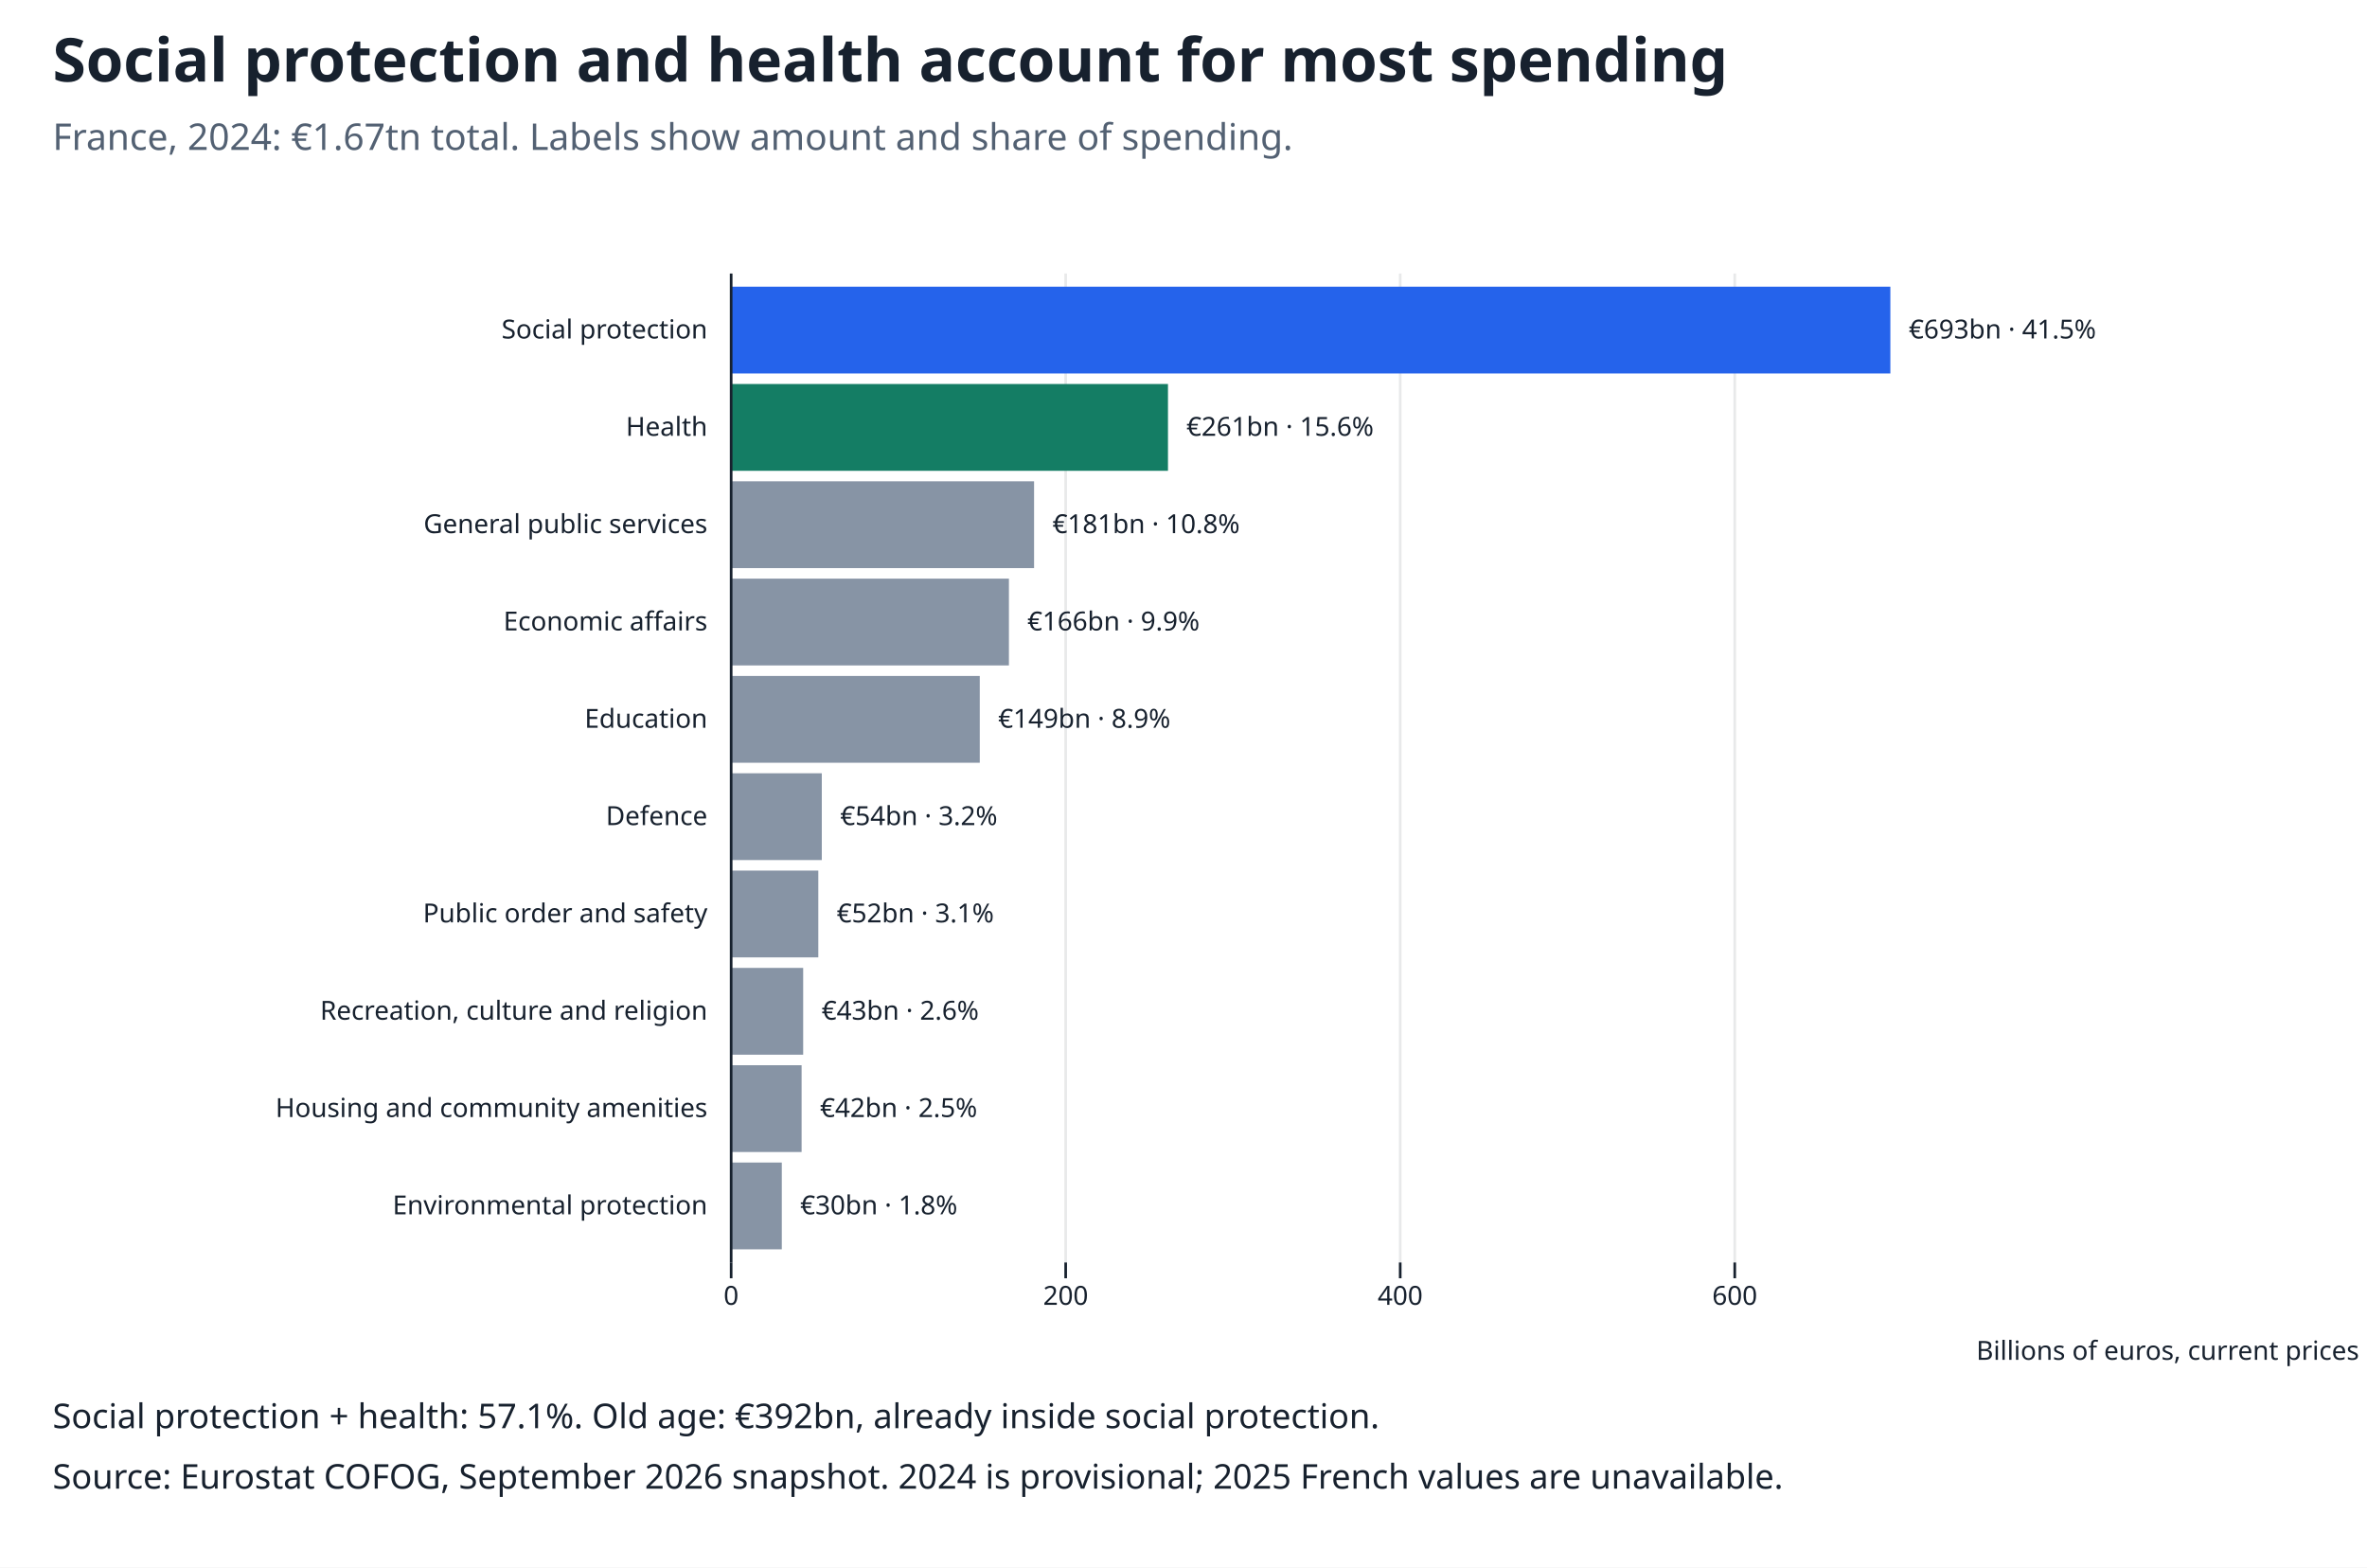
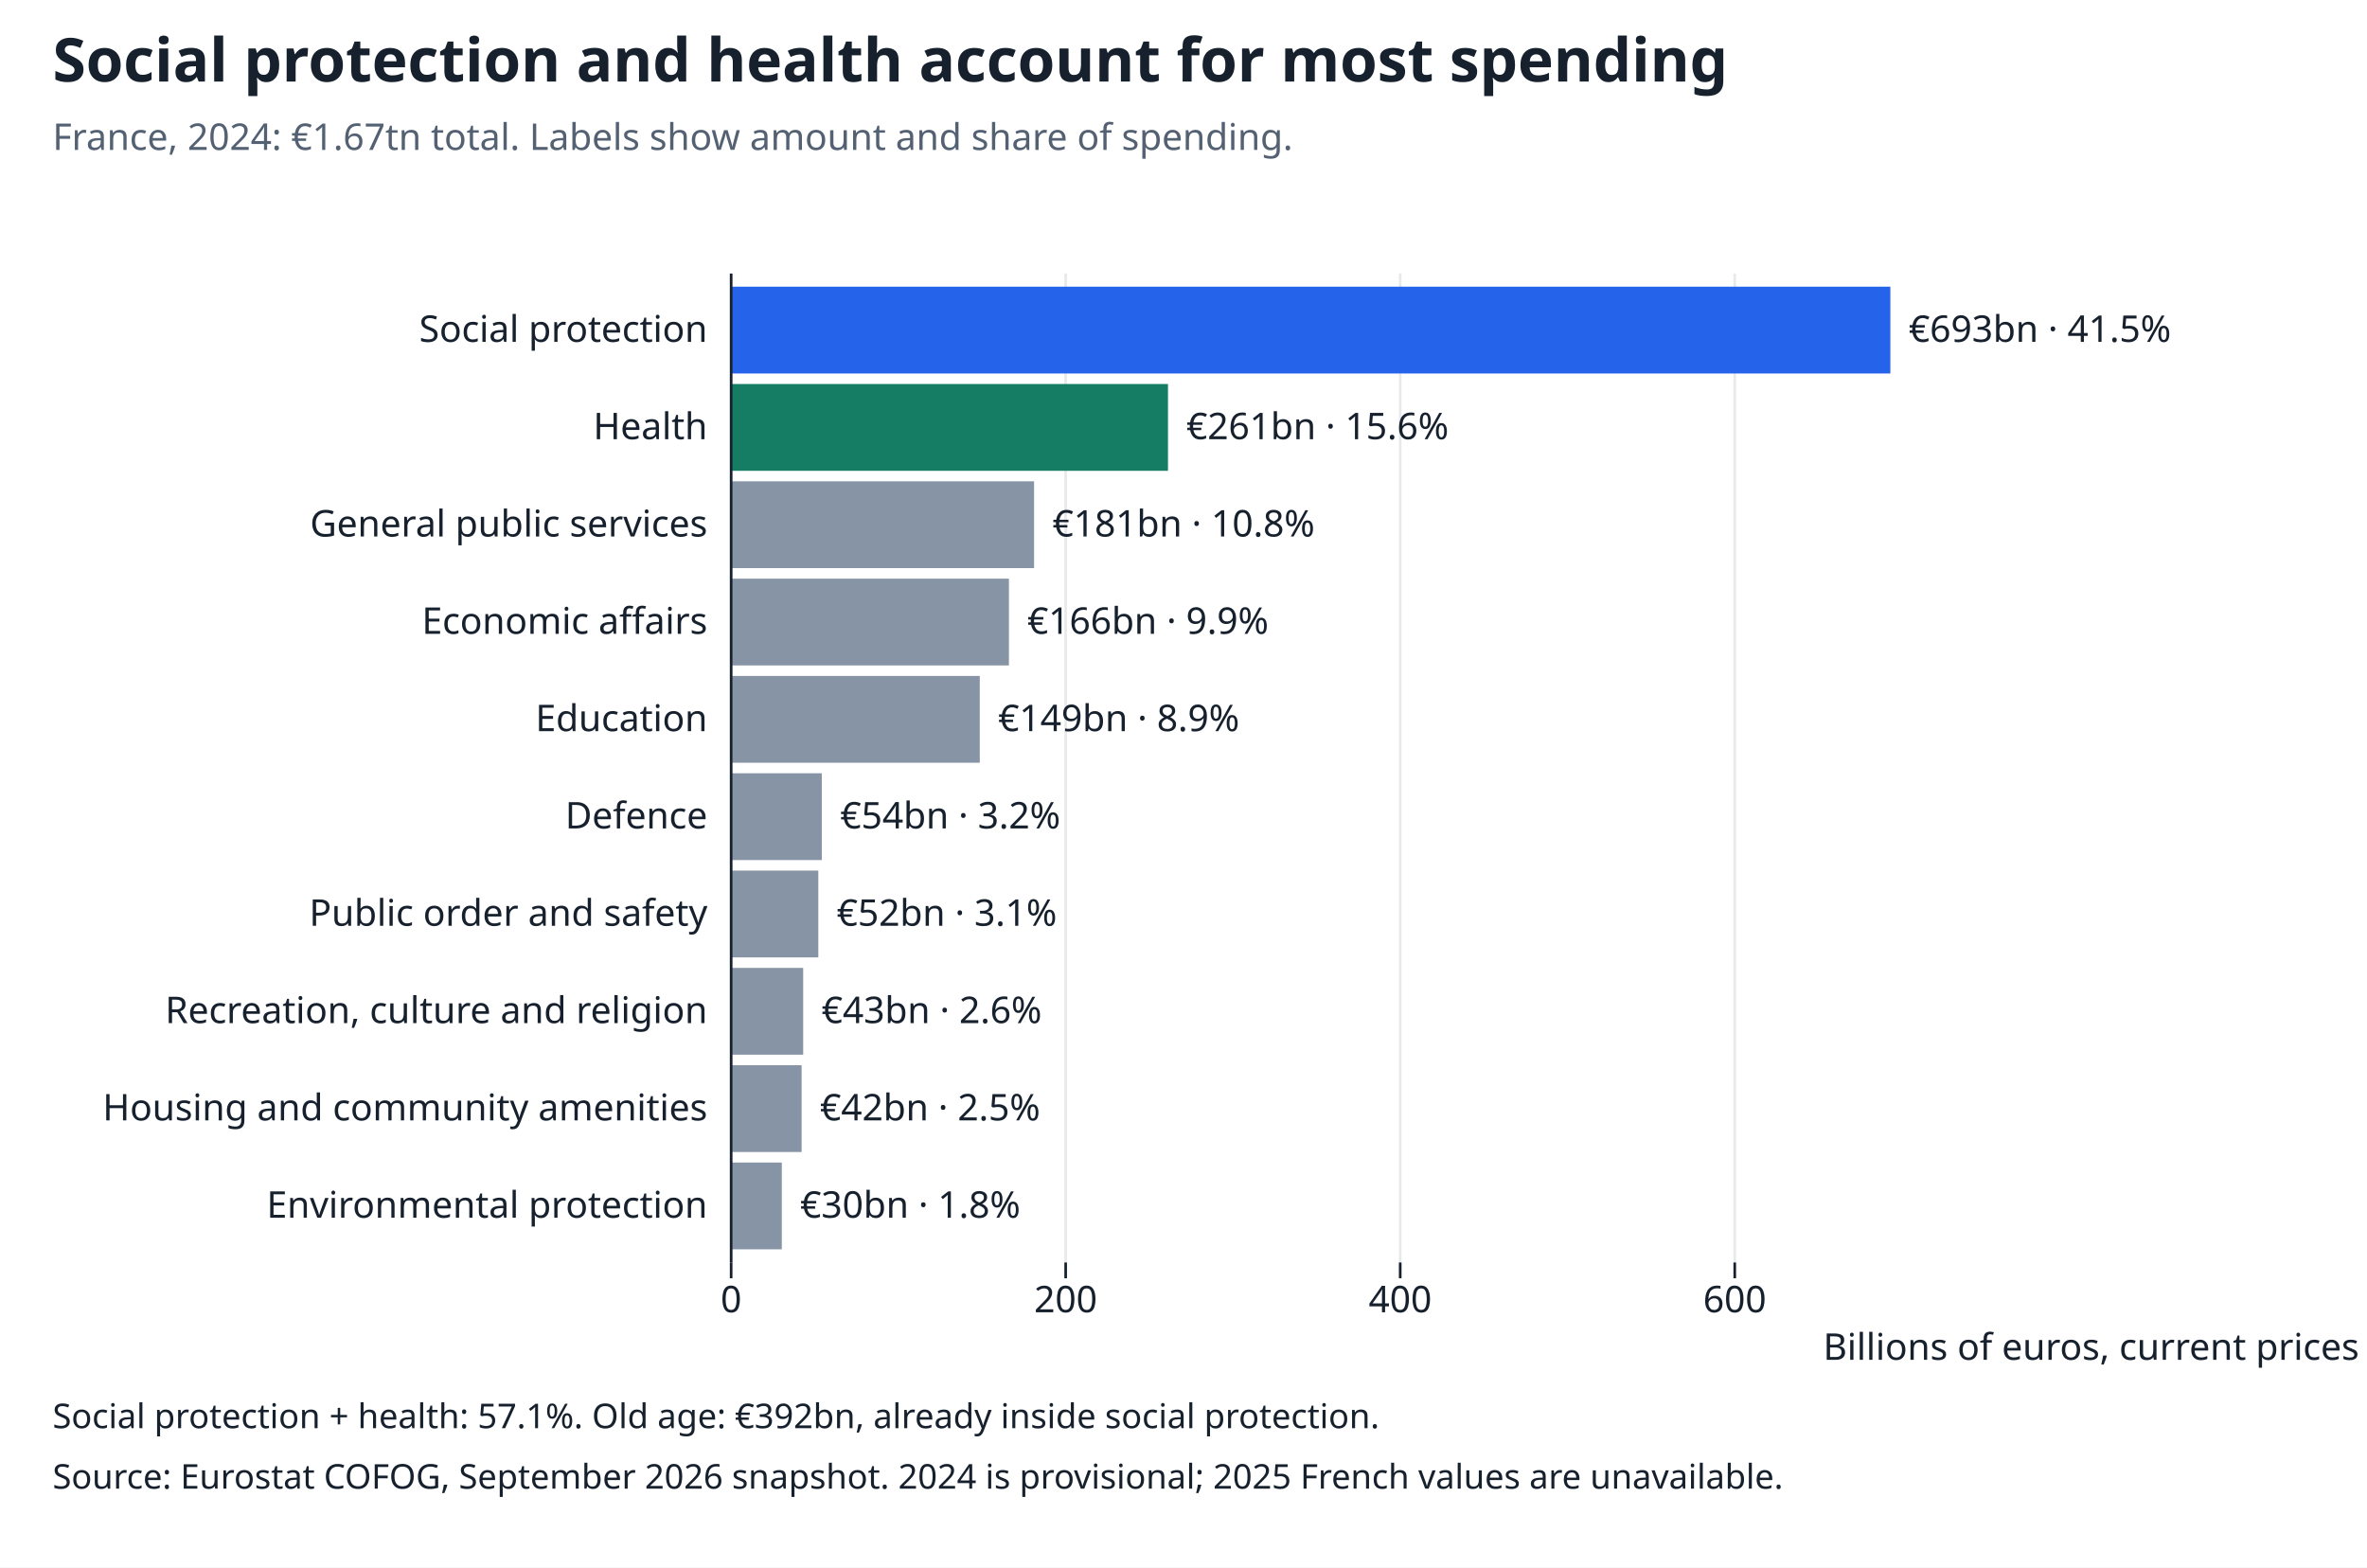
<svg xmlns="http://www.w3.org/2000/svg" width="900" height="596" viewBox="0 0 900 596" role="img">
  <rect width="100%" height="100%" fill="white" />
  <text x="20" y="31" fill="#17212e" font-family="system-ui, sans-serif" font-size="23" font-weight="bold">Social protection and health account for most spending</text>
  <text x="20" y="57" fill="#536173" font-family="system-ui, sans-serif" font-size="14" font-weight="normal">France, 2024: €1.67tn total. Labels show amount and share of spending.</text>
-   <svg class="plot-d6a7b5" fill="currentColor" font-family="system-ui, sans-serif" font-size="10" text-anchor="middle" width="900" height="440" viewBox="0 0 900 440" style="font-family: system-ui, sans-serif; background: white; color: rgb(23, 33, 46);" y="80">
+   <svg class="plot-d6a7b5" fill="currentColor" font-family="system-ui, sans-serif" font-size="10" text-anchor="middle" width="900" height="440" viewBox="0 0 900 440" style="font-family: system-ui, sans-serif; background: white; color: rgb(23, 33, 46); font-size: 14px;" y="80">
    <style>:where(.plot-d6a7b5) {
  --plot-background: white;
  display: block;
  height: auto;
  height: intrinsic;
  max-width: 100%;
}
:where(.plot-d6a7b5 text),
:where(.plot-d6a7b5 tspan) {
  white-space: pre;
}</style>
    <g aria-label="y-axis tick label" text-anchor="end" transform="translate(-9,16.5)">
      <text y="0.32em" transform="translate(278,29)">Social protection</text>
      <text y="0.32em" transform="translate(278,66)">Health</text>
      <text y="0.32em" transform="translate(278,103)">General public services</text>
      <text y="0.32em" transform="translate(278,140)">Economic affairs</text>
      <text y="0.32em" transform="translate(278,177)">Education</text>
      <text y="0.32em" transform="translate(278,214)">Defence</text>
      <text y="0.32em" transform="translate(278,251)">Public order and safety</text>
      <text y="0.32em" transform="translate(278,288)">Recreation, culture and religion</text>
      <text y="0.32em" transform="translate(278,325)">Housing and community amenities</text>
      <text y="0.32em" transform="translate(278,362)">Environmental protection</text>
    </g>
    <g aria-label="x-grid" aria-hidden="true" stroke="currentColor" stroke-opacity="0.1">
      <line x1="278" x2="278" y1="24" y2="400" />
      <line x1="405.2" x2="405.2" y1="24" y2="400" />
      <line x1="532.4" x2="532.4" y1="24" y2="400" />
      <line x1="659.6" x2="659.6" y1="24" y2="400" />
    </g>
    <g aria-label="x-axis tick" aria-hidden="true" fill="none" stroke="currentColor">
      <path transform="translate(278,400)" d="M0,0L0,6" />
      <path transform="translate(405.2,400)" d="M0,0L0,6" />
      <path transform="translate(532.4,400)" d="M0,0L0,6" />
      <path transform="translate(659.6,400)" d="M0,0L0,6" />
    </g>
    <g aria-label="x-axis tick label" font-variant="tabular-nums" transform="translate(0,9)">
      <text y="0.71em" transform="translate(278,400)">0</text>
      <text y="0.71em" transform="translate(405.2,400)">200</text>
      <text y="0.71em" transform="translate(532.4,400)">400</text>
      <text y="0.71em" transform="translate(659.6,400)">600</text>
    </g>
    <g aria-label="x-axis label" text-anchor="end" transform="translate(142,37)">
      <text transform="translate(755,400)">Billions of euros, current prices</text>
    </g>
    <g aria-label="bar">
      <rect x="278" width="440.766" y="29" height="33" fill="#2563eb" />
      <rect x="278" width="166.095" y="66" height="33" fill="#147d64" />
      <rect x="278" width="115.182" y="103" height="33" fill="#8794a5" />
      <rect x="278" width="105.622" y="140" height="33" fill="#8794a5" />
      <rect x="278" width="94.535" y="177" height="33" fill="#8794a5" />
      <rect x="278" width="34.471" y="214" height="33" fill="#8794a5" />
      <rect x="278" width="33.144" y="251" height="33" fill="#8794a5" />
      <rect x="278" width="27.391" y="288" height="33" fill="#8794a5" />
      <rect x="278" width="26.794" y="325" height="33" fill="#8794a5" />
      <rect x="278" width="19.261" y="362" height="33" fill="#8794a5" />
    </g>
    <g aria-label="rule" stroke="currentColor">
      <line x1="278" x2="278" y1="24" y2="400" />
    </g>
    <g aria-label="text" text-anchor="start" transform="translate(7,16.5)">
      <text y="0.32em" transform="translate(718.7663,29)">€693bn · 41.5%</text>
      <text y="0.32em" transform="translate(444.0954,66)">€261bn · 15.6%</text>
      <text y="0.32em" transform="translate(393.1816,103)">€181bn · 10.8%</text>
      <text y="0.32em" transform="translate(383.6223,140)">€166bn · 9.9%</text>
      <text y="0.32em" transform="translate(372.5348,177)">€149bn · 8.9%</text>
      <text y="0.32em" transform="translate(312.4706,214)">€54bn · 3.2%</text>
      <text y="0.32em" transform="translate(311.1439,251)">€52bn · 3.1%</text>
      <text y="0.32em" transform="translate(305.391,288)">€43bn · 2.6%</text>
      <text y="0.32em" transform="translate(304.7938,325)">€42bn · 2.5%</text>
      <text y="0.32em" transform="translate(297.2613,362)">€30bn · 1.8%</text>
    </g>
  </svg>
  <text x="20" y="543" fill="#17212e" font-family="system-ui, sans-serif" font-size="13" font-weight="normal">Social protection + health: 57.1%. Old age: €392bn, already inside social protection.</text>
  <text x="20" y="566" fill="#17212e" font-family="system-ui, sans-serif" font-size="13" font-weight="normal">Source: Eurostat COFOG, September 2026 snapshot. 2024 is provisional; 2025 French values are unavailable.</text>
</svg>
